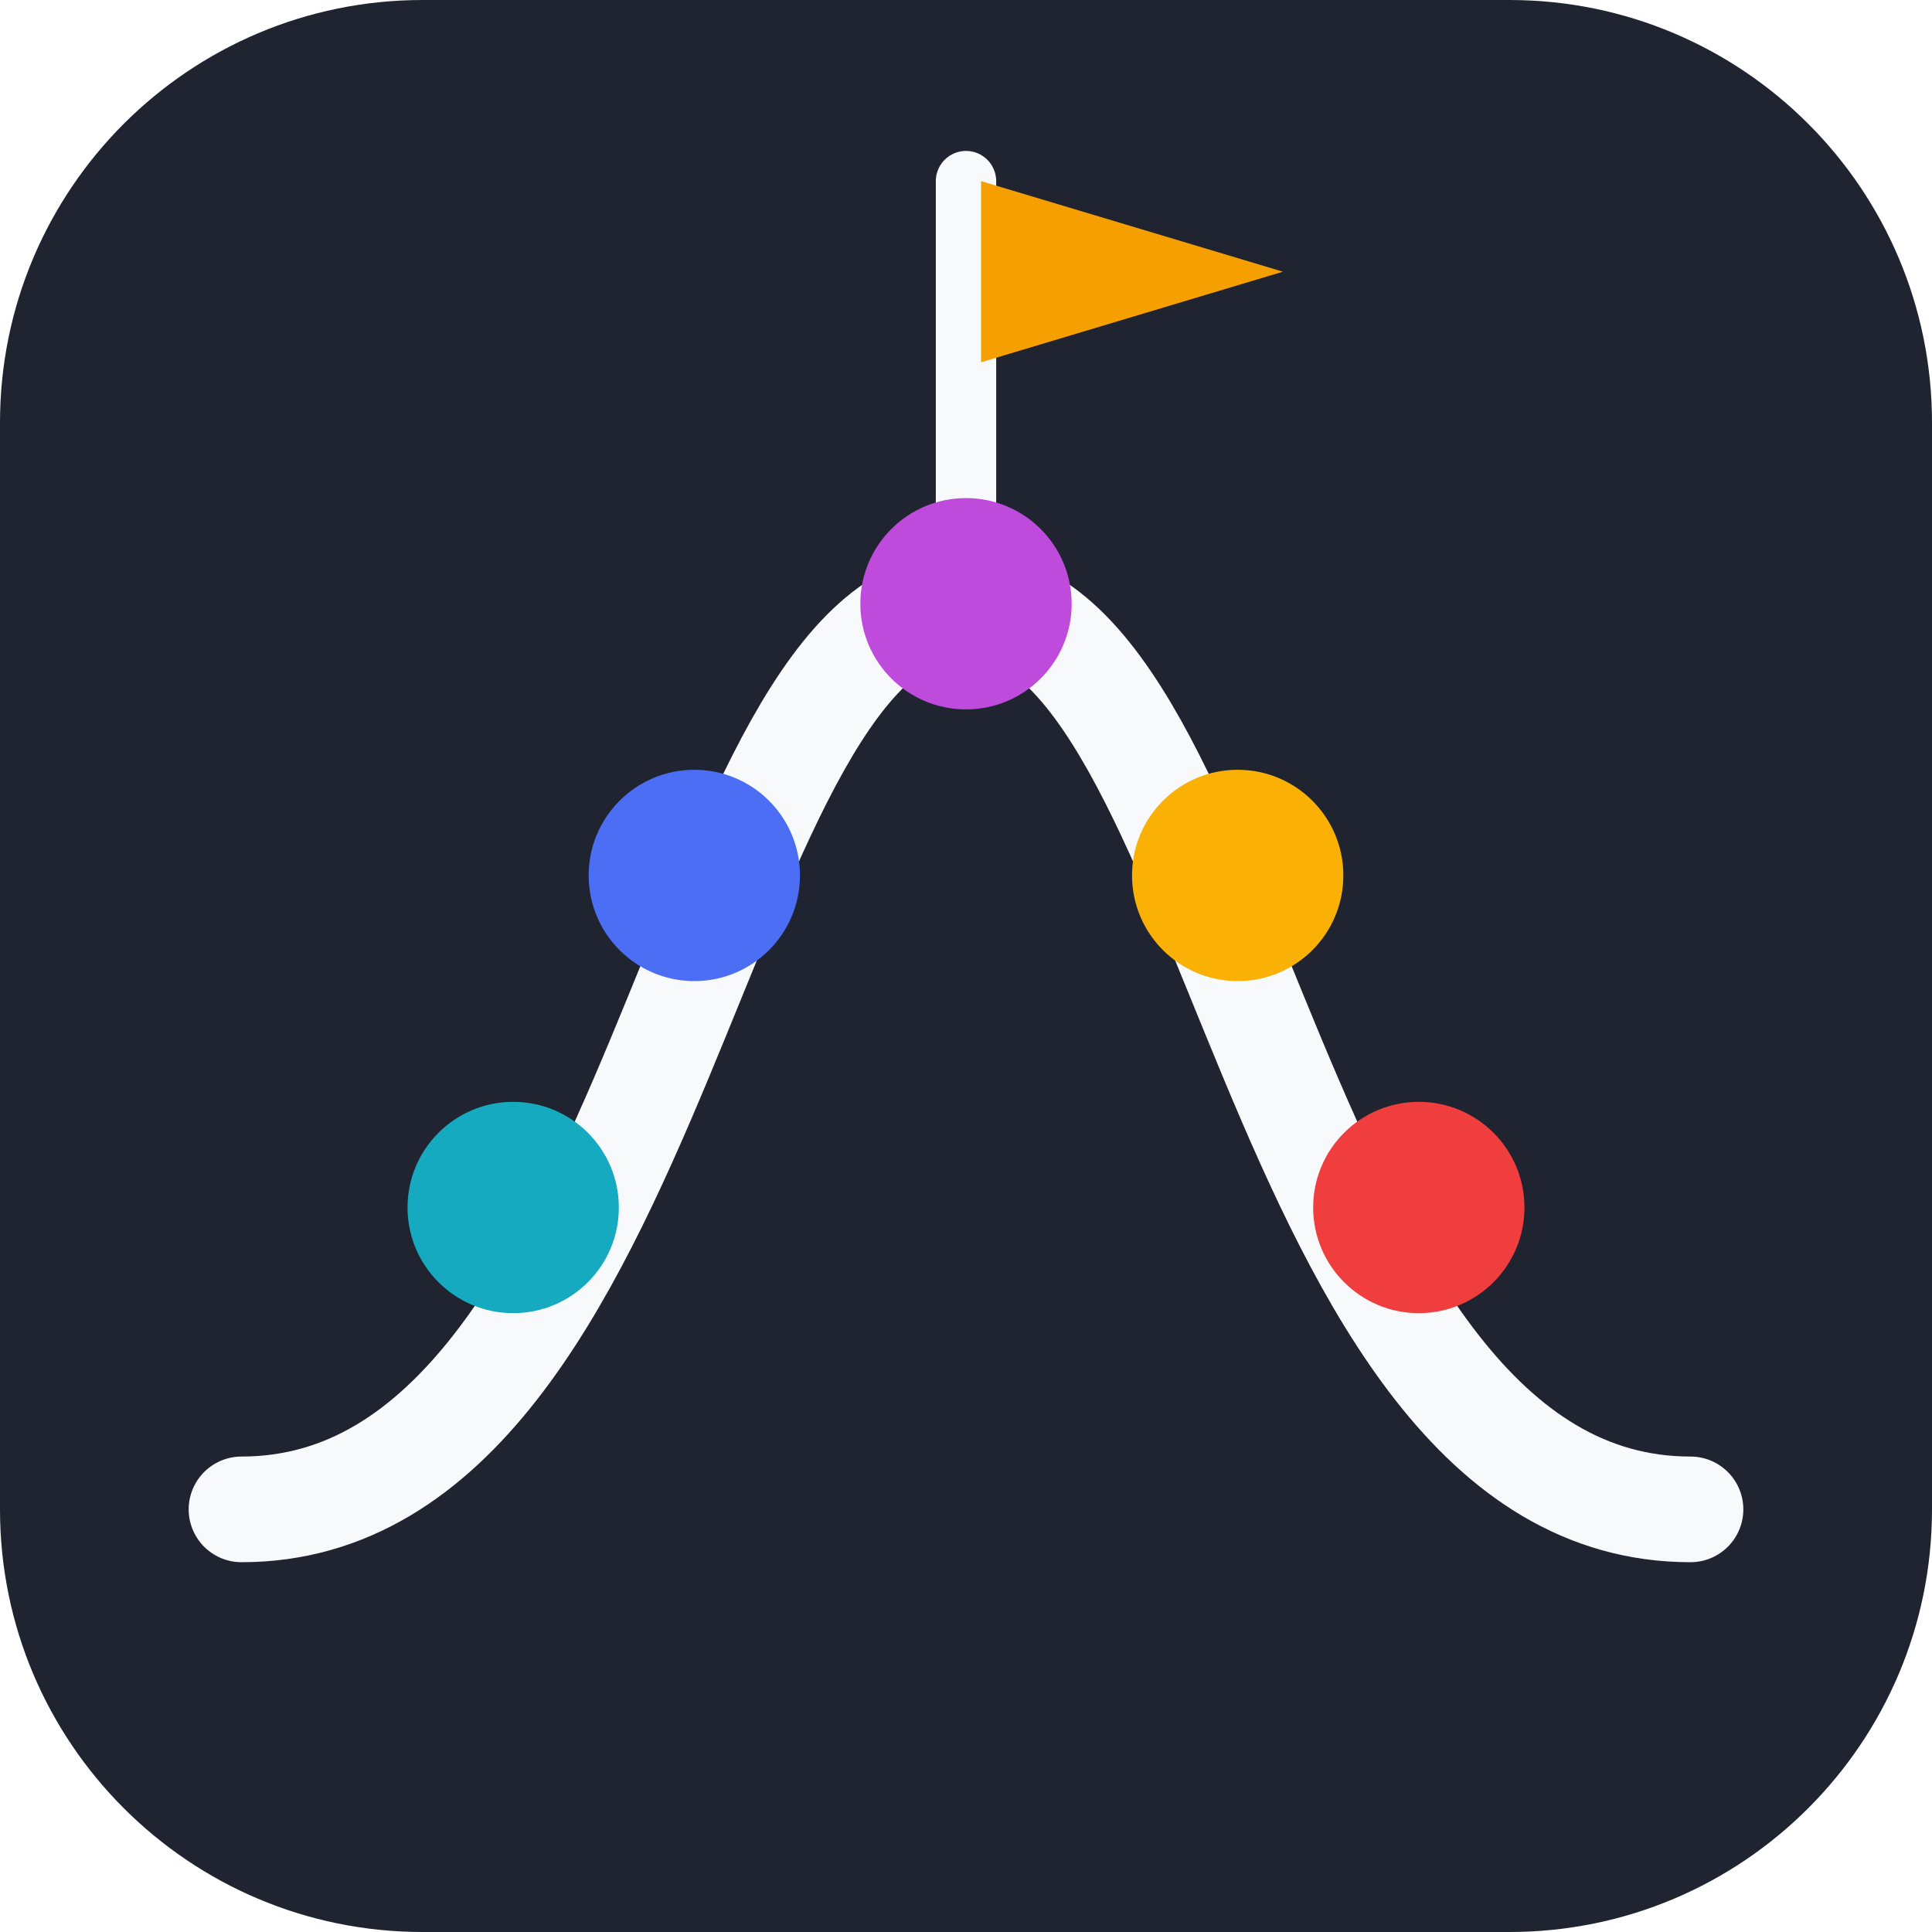
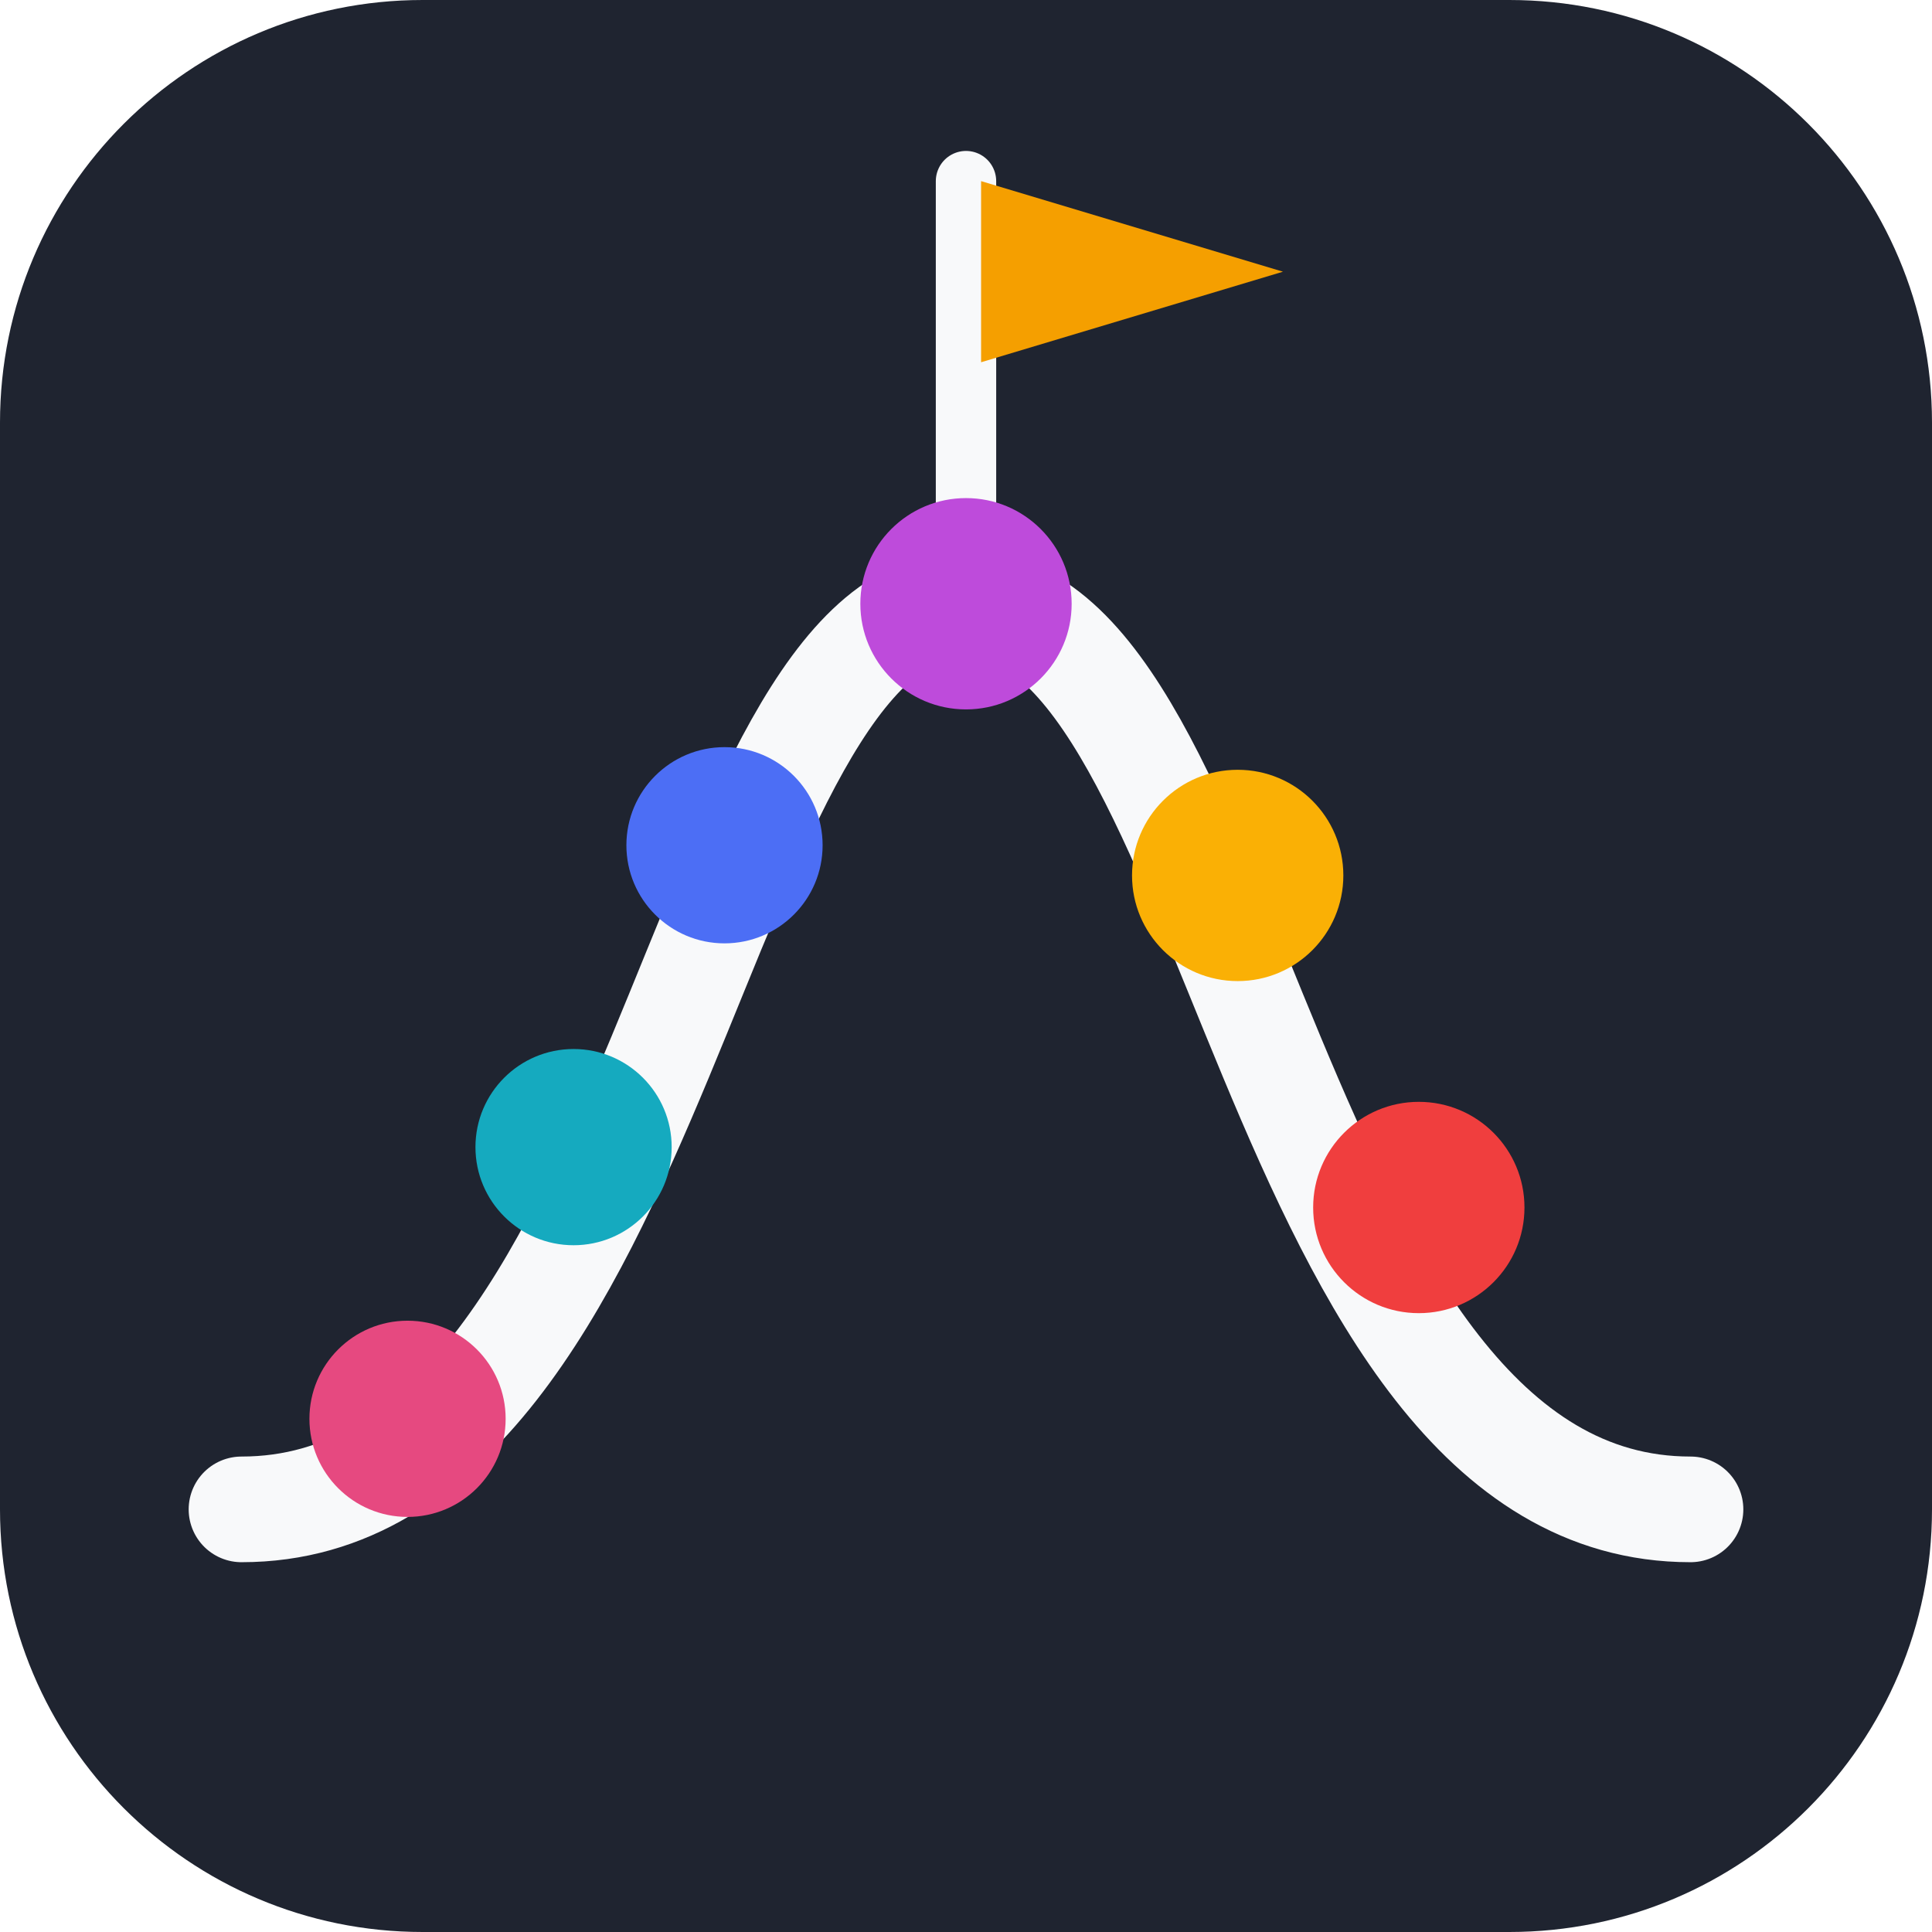
<svg xmlns="http://www.w3.org/2000/svg" viewBox="0 0 128 128" width="128" height="128" role="img" aria-label="shapeup-team">
  <rect width="128" height="128" rx="28" fill="#1f2430" />
  <path d="M16 100 C44 100 46 40 64 40 C82 40 84 100 112 100" fill="none" stroke="#f8f9fa" stroke-width="7" stroke-linecap="round" />
  <line x1="64" y1="40" x2="64" y2="12" stroke="#f8f9fa" stroke-width="4" stroke-linecap="round" />
  <path d="M65 12 l20 6 l-20 6 z" fill="#f59f00" />
-   <circle cx="34" cy="80" r="7" fill="#15aabf" />
-   <circle cx="46" cy="58" r="7" fill="#4c6ef5" />
+   <circle cx="27" cy="94" r="6.5" fill="#e64980" />
+   <circle cx="38" cy="76" r="6.5" fill="#15aabf" />
+   <circle cx="48" cy="56" r="6.5" fill="#4c6ef5" />
  <circle cx="82" cy="58" r="7" fill="#fab005" />
  <circle cx="94" cy="80" r="7" fill="#f03e3e" />
  <circle cx="64" cy="40" r="7" fill="#be4bdb" />
</svg>
